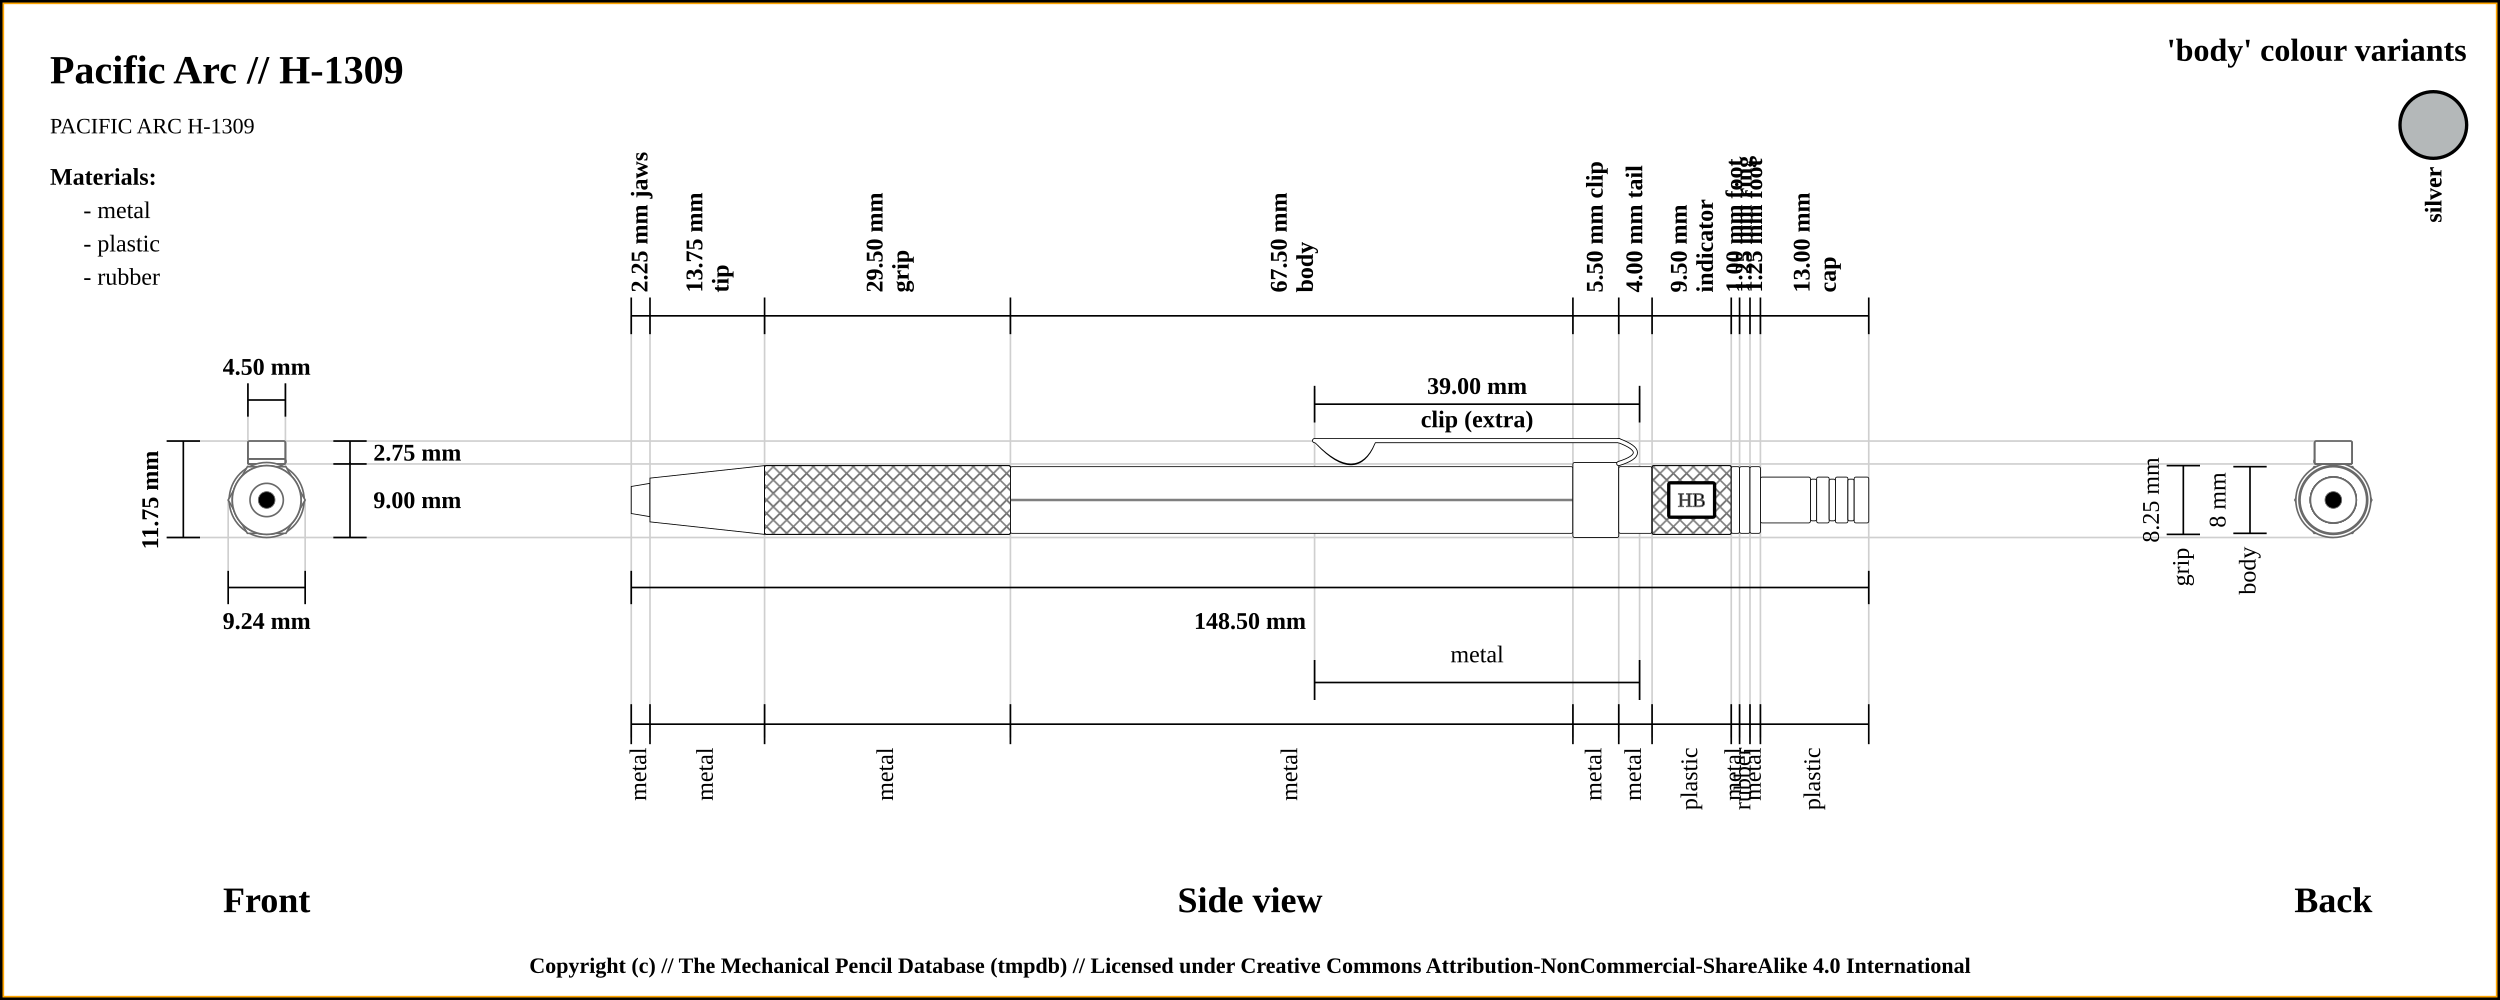
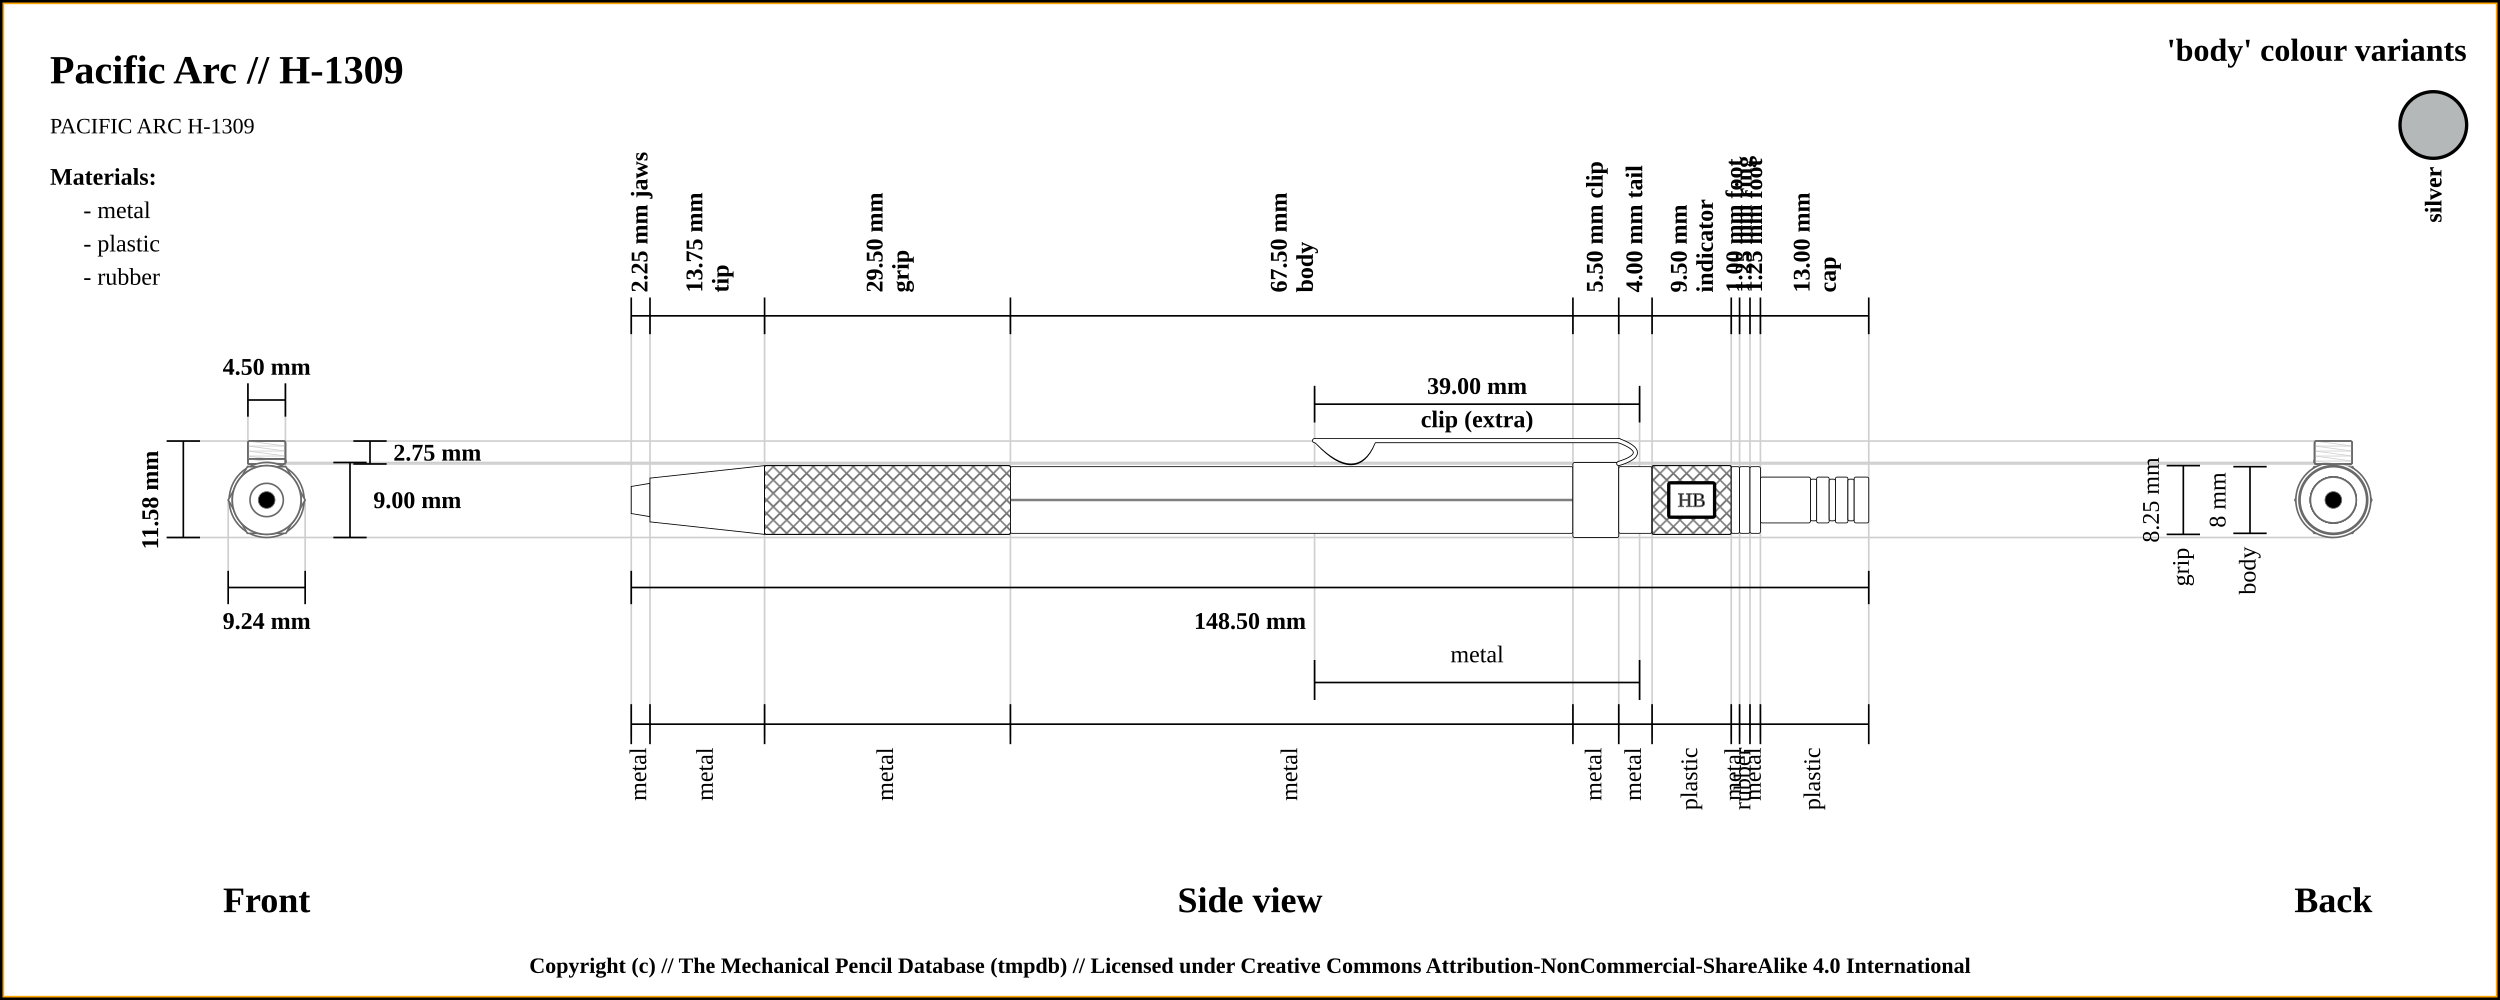
<svg xmlns="http://www.w3.org/2000/svg" width="1500" height="600">
  <pattern id="diagonalHatch" patternUnits="userSpaceOnUse" width="8" height="8">
    <rect width="6" height="6" fill="none" />
    <path stroke="dimgray" stroke-linecap="round" stroke-width="1" d="M 4,4 L 8,8" />
    <path stroke="dimgray" stroke-linecap="round" stroke-width="1" d="M 4,4 L 0,8" />
    <path stroke="gray" stroke-linecap="round" stroke-width="1" d="M 4,4 L 8,0" />
    <path stroke="gray" stroke-linecap="round" stroke-width="1" d="M 4,4 L 0,0" />
  </pattern>
  <rect x="0" y="0" width="1500" height="600" fill="white" stroke="black" stroke-width="4" />
  <rect x="2" y="2" width="1496" height="596" fill="white" stroke="orange" stroke-width="1" />
  <text x="30" y="50" font-size="2.0em" font-weight="bold"> Pacific Arc // H-1309 </text>
  <text x="30" y="80" font-size="1.1em"> PACIFIC ARC H-1309</text>
  <line x1="100" y1="264.625" x2="1400" y2="264.625" stroke="#cfcfcf" stroke-width="1" />
  <line x1="160" y1="278.375" x2="1400" y2="278.375" stroke="#cfcfcf" stroke-width="1" />
  <line x1="148.75" y1="230" x2="148.75" y2="300" stroke="#cfcfcf" stroke-width="1" />
  <line x1="171.25" y1="230" x2="171.25" y2="300" stroke="#cfcfcf" stroke-width="1" />
-   <line x1="1400" y1="277.5" x2="1400" y2="277.5" stroke="#cfcfcf" stroke-width="1" />
+   <line x1="160" y1="277.5" x2="1400" y2="277.5" stroke="#cfcfcf" stroke-width="1" />
  <line x1="100" y1="322.5" x2="1400" y2="322.5" stroke="#cfcfcf" stroke-width="1" />
  <line x1="136.906" y1="342.5" x2="136.906" y2="300" stroke="#cfcfcf" stroke-width="1" />
  <line x1="183.094" y1="342.5" x2="183.094" y2="300" stroke="#cfcfcf" stroke-width="1" />
  <line x1="378.75" y1="189.5" x2="378.75" y2="442.5" stroke="#cfcfcf" stroke-width="1" />
  <line x1="390" y1="189.5" x2="390" y2="442.5" stroke="#cfcfcf" stroke-width="1" />
  <line x1="458.75" y1="189.5" x2="458.75" y2="442.5" stroke="#cfcfcf" stroke-width="1" />
  <line x1="606.25" y1="189.5" x2="606.25" y2="442.5" stroke="#cfcfcf" stroke-width="1" />
  <line x1="943.75" y1="189.5" x2="943.75" y2="442.5" stroke="#cfcfcf" stroke-width="1" />
  <line x1="788.75" y1="233.5" x2="788.75" y2="420" stroke="#cfcfcf" stroke-width="1" />
  <line x1="983.75" y1="233.5" x2="983.75" y2="420" stroke="#cfcfcf" stroke-width="1" />
  <line x1="971.25" y1="189.5" x2="971.25" y2="442.5" stroke="#cfcfcf" stroke-width="1" />
  <line x1="991.25" y1="189.5" x2="991.25" y2="442.5" stroke="#cfcfcf" stroke-width="1" />
  <line x1="1038.75" y1="189.5" x2="1038.75" y2="442.5" stroke="#cfcfcf" stroke-width="1" />
  <line x1="1043.75" y1="189.5" x2="1043.75" y2="442.5" stroke="#cfcfcf" stroke-width="1" />
  <line x1="1050" y1="189.5" x2="1050" y2="442.5" stroke="#cfcfcf" stroke-width="1" />
  <line x1="1056.25" y1="189.5" x2="1056.25" y2="442.5" stroke="#cfcfcf" stroke-width="1" />
  <line x1="1121.25" y1="189.5" x2="1121.25" y2="422.5" stroke="#cfcfcf" stroke-width="1" />
  <line x1="100" y1="264.625" x2="120" y2="264.625" stroke="black" stroke-width="1" />
  <line x1="148.75" y1="230" x2="148.75" y2="250" stroke="black" stroke-width="1" />
  <line x1="171.25" y1="230" x2="171.25" y2="250" stroke="black" stroke-width="1" />
  <line x1="148.75" y1="240" x2="171.25" y2="240" stroke="black" stroke-width="1" />
  <text x="160" y="220" font-size="1.2em" font-weight="bold" text-anchor="middle" dominant-baseline="central">4.50 mm</text>
  <line x1="100" y1="322.5" x2="120" y2="322.5" stroke="black" stroke-width="1" />
  <line x1="110" y1="264.625" x2="110" y2="322.5" stroke="black" stroke-width="1" />
-   <line x1="200" y1="264.625" x2="220" y2="264.625" stroke="black" stroke-width="1" />
-   <line x1="200" y1="278.375" x2="220" y2="278.375" stroke="black" stroke-width="1" />
-   <line x1="210" y1="264.625" x2="210" y2="278.375" stroke="black" stroke-width="1" />
-   <text x="224" y="271.5" font-size="1.2em" font-weight="bold" text-anchor="start" dominant-baseline="central">2.75 mm</text>
+   <line x1="212" y1="264.625" x2="232" y2="264.625" stroke="black" stroke-width="1" />
+   <line x1="212" y1="278.375" x2="232" y2="278.375" stroke="black" stroke-width="1" />
+   <line x1="222" y1="264.625" x2="222" y2="278.375" stroke="black" stroke-width="1" />
+   <text x="236" y="271.5" font-size="1.2em" font-weight="bold" text-anchor="start" dominant-baseline="central">2.75 mm</text>
+   <line x1="200" y1="277.5" x2="220" y2="277.5" stroke="black" stroke-width="1" />
  <line x1="200" y1="322.5" x2="220" y2="322.5" stroke="black" stroke-width="1" />
  <line x1="210" y1="322.5" x2="210" y2="277.5" stroke="black" stroke-width="1" />
  <text x="224" y="300" font-size="1.2em" font-weight="bold" text-anchor="start" dominant-baseline="central">9.00 mm</text>
-   <text x="90" y="300" transform="rotate(-90, 90, 300)" font-size="1.2em" font-weight="bold" text-anchor="middle" dominant-baseline="central">11.75 mm</text>
+   <text x="90" y="300" transform="rotate(-90, 90, 300)" font-size="1.2em" font-weight="bold" text-anchor="middle" dominant-baseline="central">11.58 mm</text>
  <text x="160" y="540" font-size="1.8em" font-weight="bold" text-anchor="middle" dominant-baseline="central">Front</text>
  <line x1="136.906" y1="352.5" x2="183.094" y2="352.5" stroke="black" stroke-width="1" />
  <line x1="136.906" y1="342.5" x2="136.906" y2="362.5" stroke="black" stroke-width="1" />
  <line x1="183.094" y1="342.5" x2="183.094" y2="362.5" stroke="black" stroke-width="1" />
  <text x="160" y="372.5" font-size="1.2em" font-weight="bold" text-anchor="middle" dominant-baseline="central">9.24 mm</text>
  <line x1="378.75" y1="178.5" x2="378.75" y2="200.5" stroke="black" stroke-width="1" />
  <text x="384.375" y="175.5" transform="rotate(-90, 384.375, 175.5)" font-size="1.2em" font-weight="bold" dominant-baseline="middle">2.25 mm jaws</text>
  <line x1="390" y1="178.5" x2="390" y2="200.5" stroke="black" stroke-width="1" />
  <text x="421.375" y="175.5" transform="rotate(-90, 421.375, 175.5)" font-size="1.2em" font-weight="bold" dominant-baseline="auto">13.75 mm</text>
  <text x="427.375" y="175.5" transform="rotate(-90, 427.375, 175.5)" font-size="1.2em" font-weight="bold" dominant-baseline="hanging">tip</text>
  <line x1="458.75" y1="178.5" x2="458.75" y2="200.5" stroke="black" stroke-width="1" />
  <text x="529.5" y="175.5" transform="rotate(-90, 529.5, 175.5)" font-size="1.2em" font-weight="bold" dominant-baseline="auto">29.50 mm</text>
  <text x="535.5" y="175.5" transform="rotate(-90, 535.5, 175.5)" font-size="1.2em" font-weight="bold" dominant-baseline="hanging">grip</text>
  <line x1="606.25" y1="178.5" x2="606.25" y2="200.5" stroke="black" stroke-width="1" />
  <text x="772" y="175.5" transform="rotate(-90, 772, 175.5)" font-size="1.2em" font-weight="bold" dominant-baseline="auto">67.50 mm</text>
  <text x="778" y="175.5" transform="rotate(-90, 778, 175.5)" font-size="1.2em" font-weight="bold" dominant-baseline="hanging">body</text>
  <line x1="943.75" y1="178.5" x2="943.75" y2="200.5" stroke="black" stroke-width="1" />
  <text x="957.5" y="175.5" transform="rotate(-90, 957.5, 175.5)" font-size="1.2em" font-weight="bold" dominant-baseline="middle">5.50 mm clip</text>
  <line x1="788.75" y1="253.5" x2="788.75" y2="231.5" stroke="black" stroke-width="1" />
  <line x1="788.75" y1="420" x2="788.75" y2="396" stroke="black" stroke-width="1" />
  <line x1="983.75" y1="396" x2="983.75" y2="420" stroke="black" stroke-width="1" />
  <line x1="983.75" y1="253.5" x2="983.75" y2="231.5" stroke="black" stroke-width="1" />
  <line x1="788.75" y1="242.5" x2="983.75" y2="242.5" stroke="black" stroke-width="1" />
  <line x1="788.75" y1="409.5" x2="983.75" y2="409.5" stroke="black" stroke-width="1" />
  <text x="886.25" y="392.5" font-size="1.2em" text-anchor="middle" dominant-baseline="central">metal</text>
  <text x="886.25" y="231.5" font-size="1.2em" font-weight="bold" text-anchor="middle" dominant-baseline="central">39.00 mm</text>
  <text x="886.25" y="251.5" font-size="1.2em" font-weight="bold" text-anchor="middle" dominant-baseline="central">clip (extra)</text>
  <line x1="971.25" y1="178.5" x2="971.25" y2="200.5" stroke="black" stroke-width="1" />
  <text x="981.25" y="175.5" transform="rotate(-90, 981.25, 175.5)" font-size="1.2em" font-weight="bold" dominant-baseline="middle">4.00 mm tail</text>
  <line x1="991.25" y1="178.5" x2="991.25" y2="200.5" stroke="black" stroke-width="1" />
  <text x="1012" y="175.5" transform="rotate(-90, 1012, 175.5)" font-size="1.2em" font-weight="bold" dominant-baseline="auto">9.50 mm</text>
  <text x="1018" y="175.5" transform="rotate(-90, 1018, 175.5)" font-size="1.2em" font-weight="bold" dominant-baseline="hanging">indicator</text>
  <line x1="1038.75" y1="178.5" x2="1038.75" y2="200.5" stroke="black" stroke-width="1" />
  <text x="1041.25" y="175.5" transform="rotate(-90, 1041.25, 175.5)" font-size="1.2em" font-weight="bold" dominant-baseline="middle">1.00 mm foot</text>
  <line x1="1043.75" y1="178.5" x2="1043.75" y2="200.5" stroke="black" stroke-width="1" />
  <text x="1046.875" y="175.5" transform="rotate(-90, 1046.875, 175.5)" font-size="1.2em" font-weight="bold" dominant-baseline="middle">1.25 mm ring</text>
  <line x1="1050" y1="178.5" x2="1050" y2="200.5" stroke="black" stroke-width="1" />
  <text x="1053.125" y="175.5" transform="rotate(-90, 1053.125, 175.5)" font-size="1.2em" font-weight="bold" dominant-baseline="middle">1.25 mm foot</text>
  <line x1="1056.25" y1="178.5" x2="1056.25" y2="200.5" stroke="black" stroke-width="1" />
  <text x="1085.75" y="175.5" transform="rotate(-90, 1085.75, 175.5)" font-size="1.2em" font-weight="bold" dominant-baseline="auto">13.00 mm</text>
  <text x="1091.75" y="175.5" transform="rotate(-90, 1091.75, 175.5)" font-size="1.2em" font-weight="bold" dominant-baseline="hanging">cap</text>
  <line x1="1121.25" y1="200.5" x2="1121.25" y2="178.5" stroke="black" stroke-width="1" />
  <line x1="378.75" y1="189.5" x2="1121.25" y2="189.5" stroke="black" stroke-width="1" />
  <line x1="378.75" y1="352.5" x2="1121.25" y2="352.5" stroke="black" stroke-width="1" />
  <line x1="378.75" y1="342.5" x2="378.75" y2="362.5" stroke="black" stroke-width="1" />
  <line x1="1121.25" y1="342.5" x2="1121.25" y2="362.5" stroke="black" stroke-width="1" />
  <text x="750" y="372.5" font-size="1.2em" font-weight="bold" text-anchor="middle" dominant-baseline="central">148.50 mm</text>
  <text x="750" y="540" font-size="1.8em" font-weight="bold" text-anchor="middle" dominant-baseline="central">Side view</text>
  <text x="1400" y="540" font-size="1.8em" font-weight="bold" text-anchor="middle" dominant-baseline="central">Back</text>
  <line x1="378.75" y1="422.5" x2="378.75" y2="446.5" stroke="black" stroke-width="1" />
  <text x="384.375" y="448.5" transform="rotate(-90, 384.375, 448.5)" font-size="1.2em" text-anchor="end" dominant-baseline="middle">metal</text>
  <line x1="390" y1="422.5" x2="390" y2="446.5" stroke="black" stroke-width="1" />
  <text x="424.375" y="448.5" transform="rotate(-90, 424.375, 448.5)" font-size="1.2em" text-anchor="end" dominant-baseline="middle">metal</text>
  <line x1="1300" y1="279.375" x2="1320" y2="279.375" stroke="black" stroke-width="1" />
  <line x1="1300" y1="320.625" x2="1320" y2="320.625" stroke="black" stroke-width="1" />
  <line x1="1310" y1="320.625" x2="1310" y2="279.375" stroke="black" stroke-width="1" />
  <text x="1292" y="300" transform="rotate(-90, 1292, 300)" font-size="1.2em" text-anchor="middle" dominant-baseline="middle">8.25 mm</text>
  <text x="1310" y="328.625" transform="rotate(-90, 1310, 328.625)" font-size="1.2em" text-anchor="end" dominant-baseline="middle">grip</text>
  <line x1="458.75" y1="422.5" x2="458.75" y2="446.5" stroke="black" stroke-width="1" />
  <text x="532.5" y="448.5" transform="rotate(-90, 532.5, 448.5)" font-size="1.2em" text-anchor="end" dominant-baseline="middle">metal</text>
  <line x1="1340" y1="280" x2="1360" y2="280" stroke="black" stroke-width="1" />
  <line x1="1340" y1="320" x2="1360" y2="320" stroke="black" stroke-width="1" />
  <line x1="1350" y1="320" x2="1350" y2="280" stroke="black" stroke-width="1" />
  <text x="1332" y="300" transform="rotate(-90, 1332, 300)" font-size="1.2em" text-anchor="middle" dominant-baseline="middle">8 mm</text>
  <text x="1350" y="328" transform="rotate(-90, 1350, 328)" font-size="1.2em" text-anchor="end" dominant-baseline="middle">body</text>
  <line x1="606.25" y1="422.5" x2="606.25" y2="446.5" stroke="black" stroke-width="1" />
  <text x="775" y="448.5" transform="rotate(-90, 775, 448.5)" font-size="1.2em" text-anchor="end" dominant-baseline="middle">metal</text>
  <line x1="943.75" y1="422.5" x2="943.75" y2="446.5" stroke="black" stroke-width="1" />
  <text x="957.5" y="448.5" transform="rotate(-90, 957.5, 448.5)" font-size="1.2em" text-anchor="end" dominant-baseline="middle">metal</text>
  <line x1="971.25" y1="422.5" x2="971.25" y2="446.5" stroke="black" stroke-width="1" />
  <text x="981.25" y="448.5" transform="rotate(-90, 981.25, 448.5)" font-size="1.2em" text-anchor="end" dominant-baseline="middle">metal</text>
  <line x1="991.25" y1="422.5" x2="991.25" y2="446.5" stroke="black" stroke-width="1" />
  <text x="1015" y="448.5" transform="rotate(-90, 1015, 448.5)" font-size="1.2em" text-anchor="end" dominant-baseline="middle">plastic</text>
  <line x1="1038.75" y1="422.5" x2="1038.75" y2="446.5" stroke="black" stroke-width="1" />
  <text x="1041.25" y="448.5" transform="rotate(-90, 1041.25, 448.5)" font-size="1.2em" text-anchor="end" dominant-baseline="middle">metal</text>
  <line x1="1043.75" y1="422.5" x2="1043.75" y2="446.5" stroke="black" stroke-width="1" />
  <text x="1046.875" y="448.5" transform="rotate(-90, 1046.875, 448.5)" font-size="1.2em" text-anchor="end" dominant-baseline="middle">rubber</text>
  <line x1="1050" y1="422.5" x2="1050" y2="446.5" stroke="black" stroke-width="1" />
  <text x="1053.125" y="448.5" transform="rotate(-90, 1053.125, 448.5)" font-size="1.2em" text-anchor="end" dominant-baseline="middle">metal</text>
  <line x1="1056.25" y1="422.5" x2="1056.25" y2="446.5" stroke="black" stroke-width="1" />
  <text x="1088.75" y="448.5" transform="rotate(-90, 1088.75, 448.5)" font-size="1.2em" text-anchor="end" dominant-baseline="middle">plastic</text>
  <line x1="1121.25" y1="422.5" x2="1121.25" y2="446.5" stroke="black" stroke-width="1" />
  <line x1="378.75" y1="434.5" x2="1121.25" y2="434.5" stroke="black" stroke-width="1" />
  <circle r="10" cx="1400" cy="300" stroke="dimgray" stroke-width="1" fill="white" />
  <circle r="8.125" cx="1400" cy="300" stroke="dimgray" stroke-width="1" fill="white" />
  <circle r="20.625" cx="1400" cy="300" stroke="dimgray" stroke-width="1" fill="white" />
  <circle r="13.125" cx="1400" cy="300" stroke="dimgray" stroke-width="1" fill="white" />
  <circle r="20.625" cx="1400" cy="300" stroke="dimgray" stroke-width="1" fill="white" />
  <polygon points="1388.453,280 1411.547,280 1423.094,300 1411.547,320 1388.453,320 1376.906,300 " stroke="dimgray" stroke-width="1" fill="white" />
  <circle r="22.5" cx="1400" cy="300" stroke="dimgray" stroke-width="1" fill="white" />
  <rect x="1388.75" y="275.375" width="22.5" height="3" rx="1" ry="1" stroke-width="1.0" stroke="dimgray" fill="white" />
+   <line x1="1388.75" x2="1411.25" y1="275.375" y2="278.375" stroke-width="0.5" stroke="#cfcfcf" />
  <rect x="1388.75" y="275.375" width="22.5" height="3" rx="1" ry="1" stroke-width="1.0" stroke="dimgray" fill="none" />
  <rect x="1388.75" y="275.375" width="22.5" height="3" rx="1" ry="1" stroke-width="1.0" stroke="dimgray" fill="white" />
+   <line x1="1388.75" x2="1411.25" y1="275.375" y2="278.375" stroke-width="0.5" stroke="#cfcfcf" />
  <rect x="1388.75" y="275.375" width="22.5" height="3" rx="1" ry="1" stroke-width="1.0" stroke="dimgray" fill="none" />
  <rect x="1388.75" y="264.625" width="22.5" height="13.75" rx="1" ry="1" stroke-width="1.0" stroke="dimgray" fill="white" />
-   <line x1="1388.75" x2="1411.25" y1="264.625" y2="264.625" stroke-width="0.25" stroke="#dfdfdf" />
-   <line x1="1388.75" x2="1411.25" y1="264.625" y2="264.625" stroke-width="0.25" stroke="#dfdfdf" />
-   <line x1="1388.75" x2="1411.25" y1="264.625" y2="264.625" stroke-width="0.25" stroke="#dfdfdf" />
-   <line x1="1388.75" x2="1411.25" y1="264.625" y2="264.625" stroke-width="0.25" stroke="#dfdfdf" />
+   <line x1="1388.75" x2="1411.25" y1="264.625" y2="267.625" stroke-width="0.5" stroke="#cfcfcf" />
+   <line x1="1388.75" x2="1411.25" y1="267.625" y2="267.625" stroke-width="0.5" stroke="#cfcfcf" />
+   <line x1="1388.75" x2="1411.25" y1="267.625" y2="270.625" stroke-width="0.5" stroke="#cfcfcf" />
+   <line x1="1388.75" x2="1411.25" y1="270.625" y2="270.625" stroke-width="0.5" stroke="#cfcfcf" />
+   <line x1="1388.75" x2="1411.25" y1="270.625" y2="273.625" stroke-width="0.5" stroke="#cfcfcf" />
+   <line x1="1388.75" x2="1411.25" y1="273.625" y2="273.625" stroke-width="0.5" stroke="#cfcfcf" />
+   <line x1="1388.75" x2="1411.25" y1="273.625" y2="276.625" stroke-width="0.5" stroke="#cfcfcf" />
+   <line x1="1388.75" x2="1411.25" y1="276.625" y2="276.625" stroke-width="0.5" stroke="#cfcfcf" />
+   <line x1="1388.75" x2="1411.25" y1="276.625" y2="279.625" stroke-width="0.5" stroke="#cfcfcf" />
  <rect x="1388.75" y="264.625" width="22.5" height="13.75" rx="1" ry="1" stroke-width="1.0" stroke="dimgray" fill="none" />
  <circle r="20" cx="1400" cy="300" stroke="dimgray" stroke-width="1" fill="white" />
  <circle r="20.625" cx="1400" cy="300" stroke="dimgray" stroke-width="1" fill="white" />
  <circle r="20" cx="1400" cy="300" stroke="dimgray" stroke-width="1" fill="white" />
  <circle r="20" cx="1400" cy="300" stroke="dimgray" stroke-width="1" fill="white" />
  <circle r="20" cx="1400" cy="300" stroke="dimgray" stroke-width="1" fill="white" />
  <circle r="13.75" cx="1400" cy="300" stroke="dimgray" stroke-width="1" fill="white" />
  <circle r="12.5" cx="1400" cy="300" stroke="dimgray" stroke-width="1" fill="white" />
  <circle r="13.75" cx="1400" cy="300" stroke="dimgray" stroke-width="1" fill="white" />
  <circle r="12.5" cx="1400" cy="300" stroke="dimgray" stroke-width="1" fill="white" />
  <circle r="13.75" cx="1400" cy="300" stroke="dimgray" stroke-width="1" fill="white" />
  <circle r="12.5" cx="1400" cy="300" stroke="dimgray" stroke-width="1" fill="white" />
  <circle r="13.75" cx="1400" cy="300" stroke="dimgray" stroke-width="1" fill="white" />
  <circle cx="1400" cy="300" r="5" stroke="dimgray" stroke-width="0.5" fill="black" />
  <circle r="13.75" cx="160" cy="300" stroke="dimgray" stroke-width="1" fill="white" />
  <circle r="12.5" cx="160" cy="300" stroke="dimgray" stroke-width="1" fill="white" />
  <circle r="13.75" cx="160" cy="300" stroke="dimgray" stroke-width="1" fill="white" />
  <circle r="12.5" cx="160" cy="300" stroke="dimgray" stroke-width="1" fill="white" />
  <circle r="13.75" cx="160" cy="300" stroke="dimgray" stroke-width="1" fill="white" />
  <circle r="12.5" cx="160" cy="300" stroke="dimgray" stroke-width="1" fill="white" />
  <circle r="13.75" cx="160" cy="300" stroke="dimgray" stroke-width="1" fill="white" />
  <circle r="20" cx="160" cy="300" stroke="dimgray" stroke-width="1" fill="white" />
  <circle r="20" cx="160" cy="300" stroke="dimgray" stroke-width="1" fill="white" />
  <circle r="20" cx="160" cy="300" stroke="dimgray" stroke-width="1" fill="white" />
  <circle r="20.625" cx="160" cy="300" stroke="dimgray" stroke-width="1" fill="white" />
  <circle r="20" cx="160" cy="300" stroke="dimgray" stroke-width="1" fill="white" />
  <rect x="148.75" y="264.625" width="22.5" height="13.75" rx="1" ry="1" stroke-width="1.0" stroke="dimgray" fill="white" />
-   <line x1="148.75" x2="171.25" y1="264.625" y2="264.625" stroke-width="0.25" stroke="#dfdfdf" />
-   <line x1="148.75" x2="171.25" y1="264.625" y2="264.625" stroke-width="0.25" stroke="#dfdfdf" />
-   <line x1="148.75" x2="171.25" y1="264.625" y2="264.625" stroke-width="0.25" stroke="#dfdfdf" />
-   <line x1="148.75" x2="171.25" y1="264.625" y2="264.625" stroke-width="0.25" stroke="#dfdfdf" />
+   <line x1="148.75" x2="171.25" y1="264.625" y2="267.625" stroke-width="0.5" stroke="#cfcfcf" />
+   <line x1="148.75" x2="171.25" y1="267.625" y2="267.625" stroke-width="0.5" stroke="#cfcfcf" />
+   <line x1="148.75" x2="171.25" y1="267.625" y2="270.625" stroke-width="0.5" stroke="#cfcfcf" />
+   <line x1="148.75" x2="171.25" y1="270.625" y2="270.625" stroke-width="0.5" stroke="#cfcfcf" />
+   <line x1="148.75" x2="171.25" y1="270.625" y2="273.625" stroke-width="0.5" stroke="#cfcfcf" />
+   <line x1="148.75" x2="171.25" y1="273.625" y2="273.625" stroke-width="0.5" stroke="#cfcfcf" />
+   <line x1="148.75" x2="171.25" y1="273.625" y2="276.625" stroke-width="0.5" stroke="#cfcfcf" />
+   <line x1="148.75" x2="171.25" y1="276.625" y2="276.625" stroke-width="0.5" stroke="#cfcfcf" />
+   <line x1="148.75" x2="171.25" y1="276.625" y2="279.625" stroke-width="0.5" stroke="#cfcfcf" />
  <rect x="148.75" y="264.625" width="22.5" height="13.75" rx="1" ry="1" stroke-width="1.0" stroke="dimgray" fill="none" />
  <rect x="148.75" y="275.375" width="22.5" height="3" rx="1" ry="1" stroke-width="1.0" stroke="dimgray" fill="white" />
+   <line x1="148.75" x2="171.25" y1="275.375" y2="278.375" stroke-width="0.5" stroke="#cfcfcf" />
  <rect x="148.75" y="275.375" width="22.5" height="3" rx="1" ry="1" stroke-width="1.0" stroke="dimgray" fill="none" />
  <rect x="148.75" y="275.375" width="22.5" height="3" rx="1" ry="1" stroke-width="1.0" stroke="dimgray" fill="white" />
+   <line x1="148.75" x2="171.25" y1="275.375" y2="278.375" stroke-width="0.5" stroke="#cfcfcf" />
  <rect x="148.75" y="275.375" width="22.5" height="3" rx="1" ry="1" stroke-width="1.0" stroke="dimgray" fill="none" />
  <circle r="22.5" cx="160" cy="300" stroke="dimgray" stroke-width="1" fill="white" />
  <polygon points="148.453,280 171.547,280 183.094,300 171.547,320 148.453,320 136.906,300 " stroke="dimgray" stroke-width="1" fill="white" />
  <circle r="20.625" cx="160" cy="300" stroke="dimgray" stroke-width="1" fill="white" />
  <circle r="13.125" cx="160" cy="300" stroke="dimgray" stroke-width="1" fill="white" />
  <circle r="20.625" cx="160" cy="300" stroke="dimgray" stroke-width="1" fill="white" />
  <circle r="8.125" cx="160" cy="300" stroke="dimgray" stroke-width="1" fill="white" />
  <circle r="10" cx="160" cy="300" stroke="dimgray" stroke-width="1" fill="white" />
  <circle cx="160" cy="300" r="5" stroke="dimgray" stroke-width="0.5" fill="black" />
  <path d="M378.75 291.875 L390 290 L390 310 L378.75 308.125 Z" stroke-width="0.5" stroke="black" fill="white" />
  <path d="M390 286.875 L458.75 279.375 L458.75 320.625 L390 313.125 Z" stroke-width="0.5" stroke="black" fill="white" />
  <rect x="458.75" y="279.375" width="147.5" height="41.25" rx="1" ry="1" stroke-width="0.5" stroke="black" fill="white" />
  <rect x="458.75" y="279.375" width="147.5" height="41.25" rx="1" ry="1" stroke-width="0.5" stroke="black" fill="url(#diagonalHatch)" />
  <rect x="606.25" y="280" width="337.5" height="40" rx="1" ry="1" stroke-width="0.5" stroke="black" fill="white" />
  <line x1="606.25" y1="300" x2="943.75" y2="300" stroke-width="1.5" stroke="black" fill="none" stroke-opacity="0.5" />
  <line x1="606.25" y1="300" x2="943.75" y2="300" stroke-width="0.5" stroke="gray" fill="none" stroke-opacity="0.5" />
  <rect x="943.75" y="277.5" width="27.5" height="45" rx="1" ry="1" stroke-width="0.5" stroke="black" fill="white" />
  <path d="M791 265.875 Q813.75 289.375 823.75 265.875 Z" stroke-width="3" stroke="black" fill="dimgray" stroke-linecap="round" />
  <line x1="788.75" y1="264.375" x2="971.25" y2="264.375" stroke-width="3" stroke="black" fill="dimgray" stroke-linecap="round" />
/&gt;<path d="M971.25 264.375 Q991.25 271.875 971.25 278.125" stroke-width="3" stroke="black" fill="none" stroke-linecap="round" />
  <path d="M791 265.875 Q813.75 288.375 823.75 265.875 Z" stroke-width="2" stroke="white" fill="white" stroke-linecap="round" />
  <line x1="788.75" y1="264.375" x2="971.25" y2="264.375" stroke-width="2" stroke="white" fill="white" stroke-linecap="round" />
/&gt;<path d="M971.25 264.375 Q991.25 271.875 971.25 278.125" stroke-width="2" stroke="white" fill="none" stroke-linecap="round" />
  <rect x="971.25" y="280" width="20" height="40" rx="1" ry="1" stroke-width="0.5" stroke="black" fill="white" />
  <rect x="991.25" y="279.375" width="47.5" height="41.25" rx="1" ry="1" stroke-width="0.5" stroke="black" fill="white" />
  <rect x="991.25" y="279.375" width="47.5" height="41.25" rx="1" ry="1" stroke-width="0.5" stroke="black" fill="url(#diagonalHatch)" />
  <rect x="1001.25" y="289.688" width="27.5" height="20.625" rx="1" ry="1" stroke-width="2" stroke="black" fill="white" />
  <text x="1015" y="300" text-anchor="middle" dominant-baseline="central">
    <tspan stroke="dimgray" stroke-width="0.5" fill="black" textLength="{this.width * 5 - 24}"> HB</tspan>
  </text>
  <rect x="1038.75" y="280" width="5" height="40" rx="1" ry="1" stroke-width="0.5" stroke="black" fill="white" />
  <rect x="1043.75" y="280" width="6.25" height="40" rx="1" ry="1" stroke-width="0.5" stroke="black" fill="white" />
  <rect x="1050" y="280" width="6.25" height="40" rx="1" ry="1" stroke-width="0.5" stroke="black" fill="white" />
  <rect x="1056.25" y="286.25" width="30" height="27.5" rx="1" ry="1" stroke-width="0.5" stroke="black" fill="white" />
  <rect x="1086.25" y="287.5" width="3.75" height="25" rx="1" ry="1" stroke-width="0.5" stroke="black" fill="white" />
  <rect x="1090" y="286.25" width="7.5" height="27.5" rx="1" ry="1" stroke-width="0.5" stroke="black" fill="white" />
  <rect x="1097.5" y="287.5" width="3.75" height="25" rx="1" ry="1" stroke-width="0.5" stroke="black" fill="white" />
  <rect x="1101.25" y="286.25" width="7.5" height="27.5" rx="1" ry="1" stroke-width="0.5" stroke="black" fill="white" />
  <rect x="1108.75" y="287.5" width="3.75" height="25" rx="1" ry="1" stroke-width="0.5" stroke="black" fill="white" />
  <rect x="1112.5" y="286.25" width="8.75" height="27.5" rx="1" ry="1" stroke-width="0.5" stroke="black" fill="white" />
  <text x="1480" y="30" font-size="1.6em" font-weight="bold" text-anchor="end" dominant-baseline="central">'body' colour variants</text>
  <rect x="1440" y="55" width="40" rx="50%" ry="50%" height="40" stroke="black" stroke-width="2" fill="#b4b8b9" />
  <text x="1460" y="100" transform="rotate(-90, 1460, 100)" font-size="1.2em" font-weight="bold" text-anchor="end" dominant-baseline="central">silver</text>
  <text x="30" y="106" font-size="1.2em" font-weight="bold" text-anchor="start" dominant-baseline="central">Materials:</text>
  <text x="50" y="126" font-size="1.2em" text-anchor="start" dominant-baseline="central"> - metal</text>
  <text x="50" y="146" font-size="1.2em" text-anchor="start" dominant-baseline="central"> - plastic</text>
  <text x="50" y="166" font-size="1.2em" text-anchor="start" dominant-baseline="central"> - rubber</text>
  <text x="50%" y="580" font-size="1.1em" font-weight="bold" text-anchor="middle" dominant-baseline="middle">Copyright (c) // The Mechanical Pencil Database (tmpdb) // Licensed under Creative Commons Attribution-NonCommercial-ShareAlike 4.0 International</text>
</svg>
